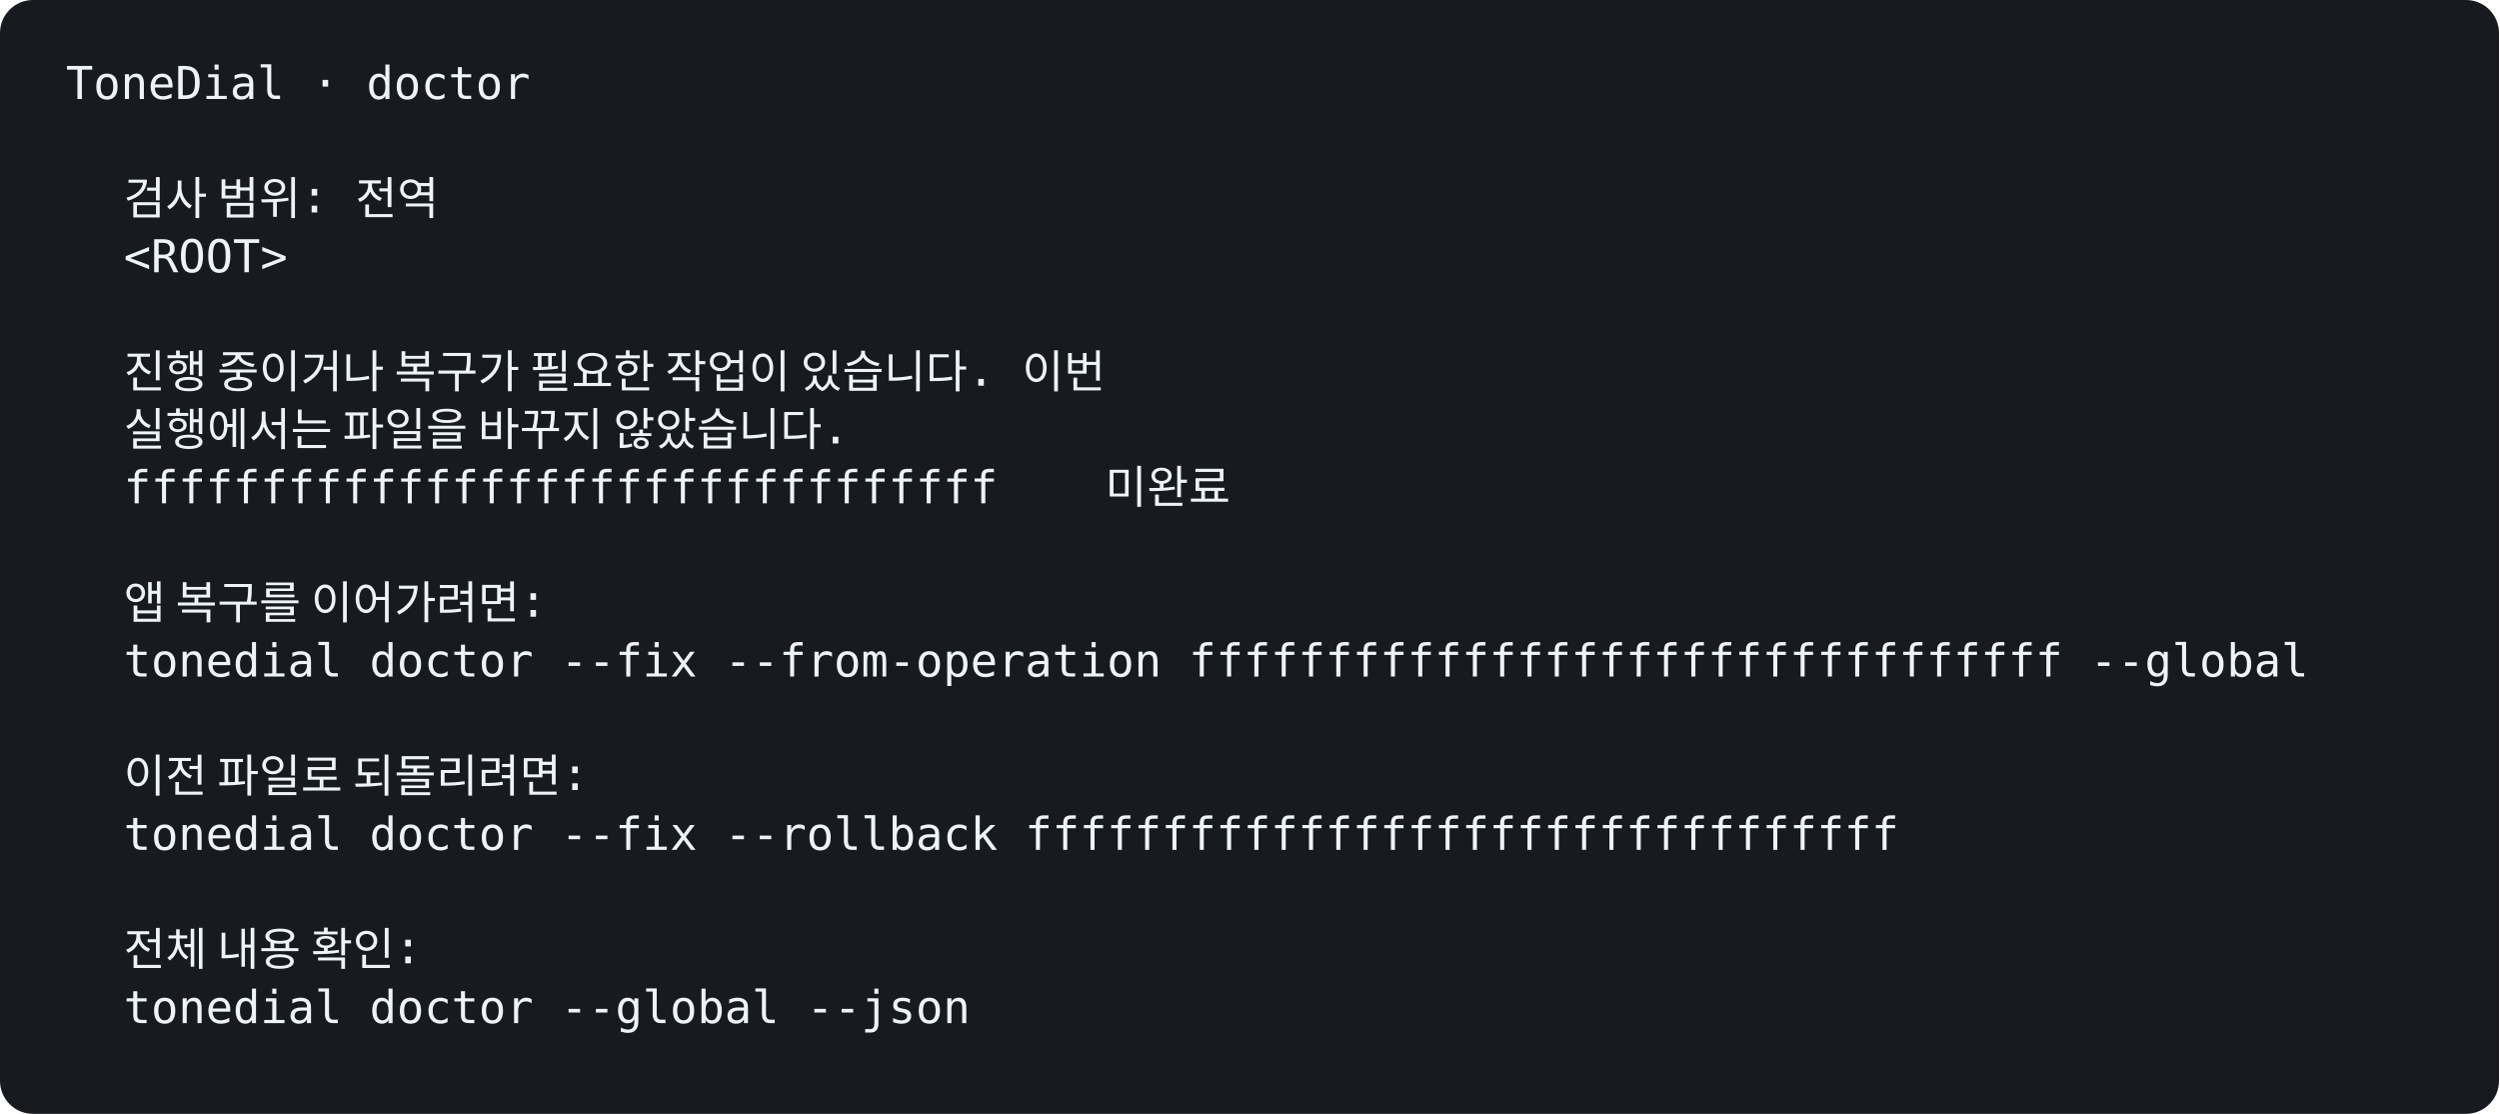
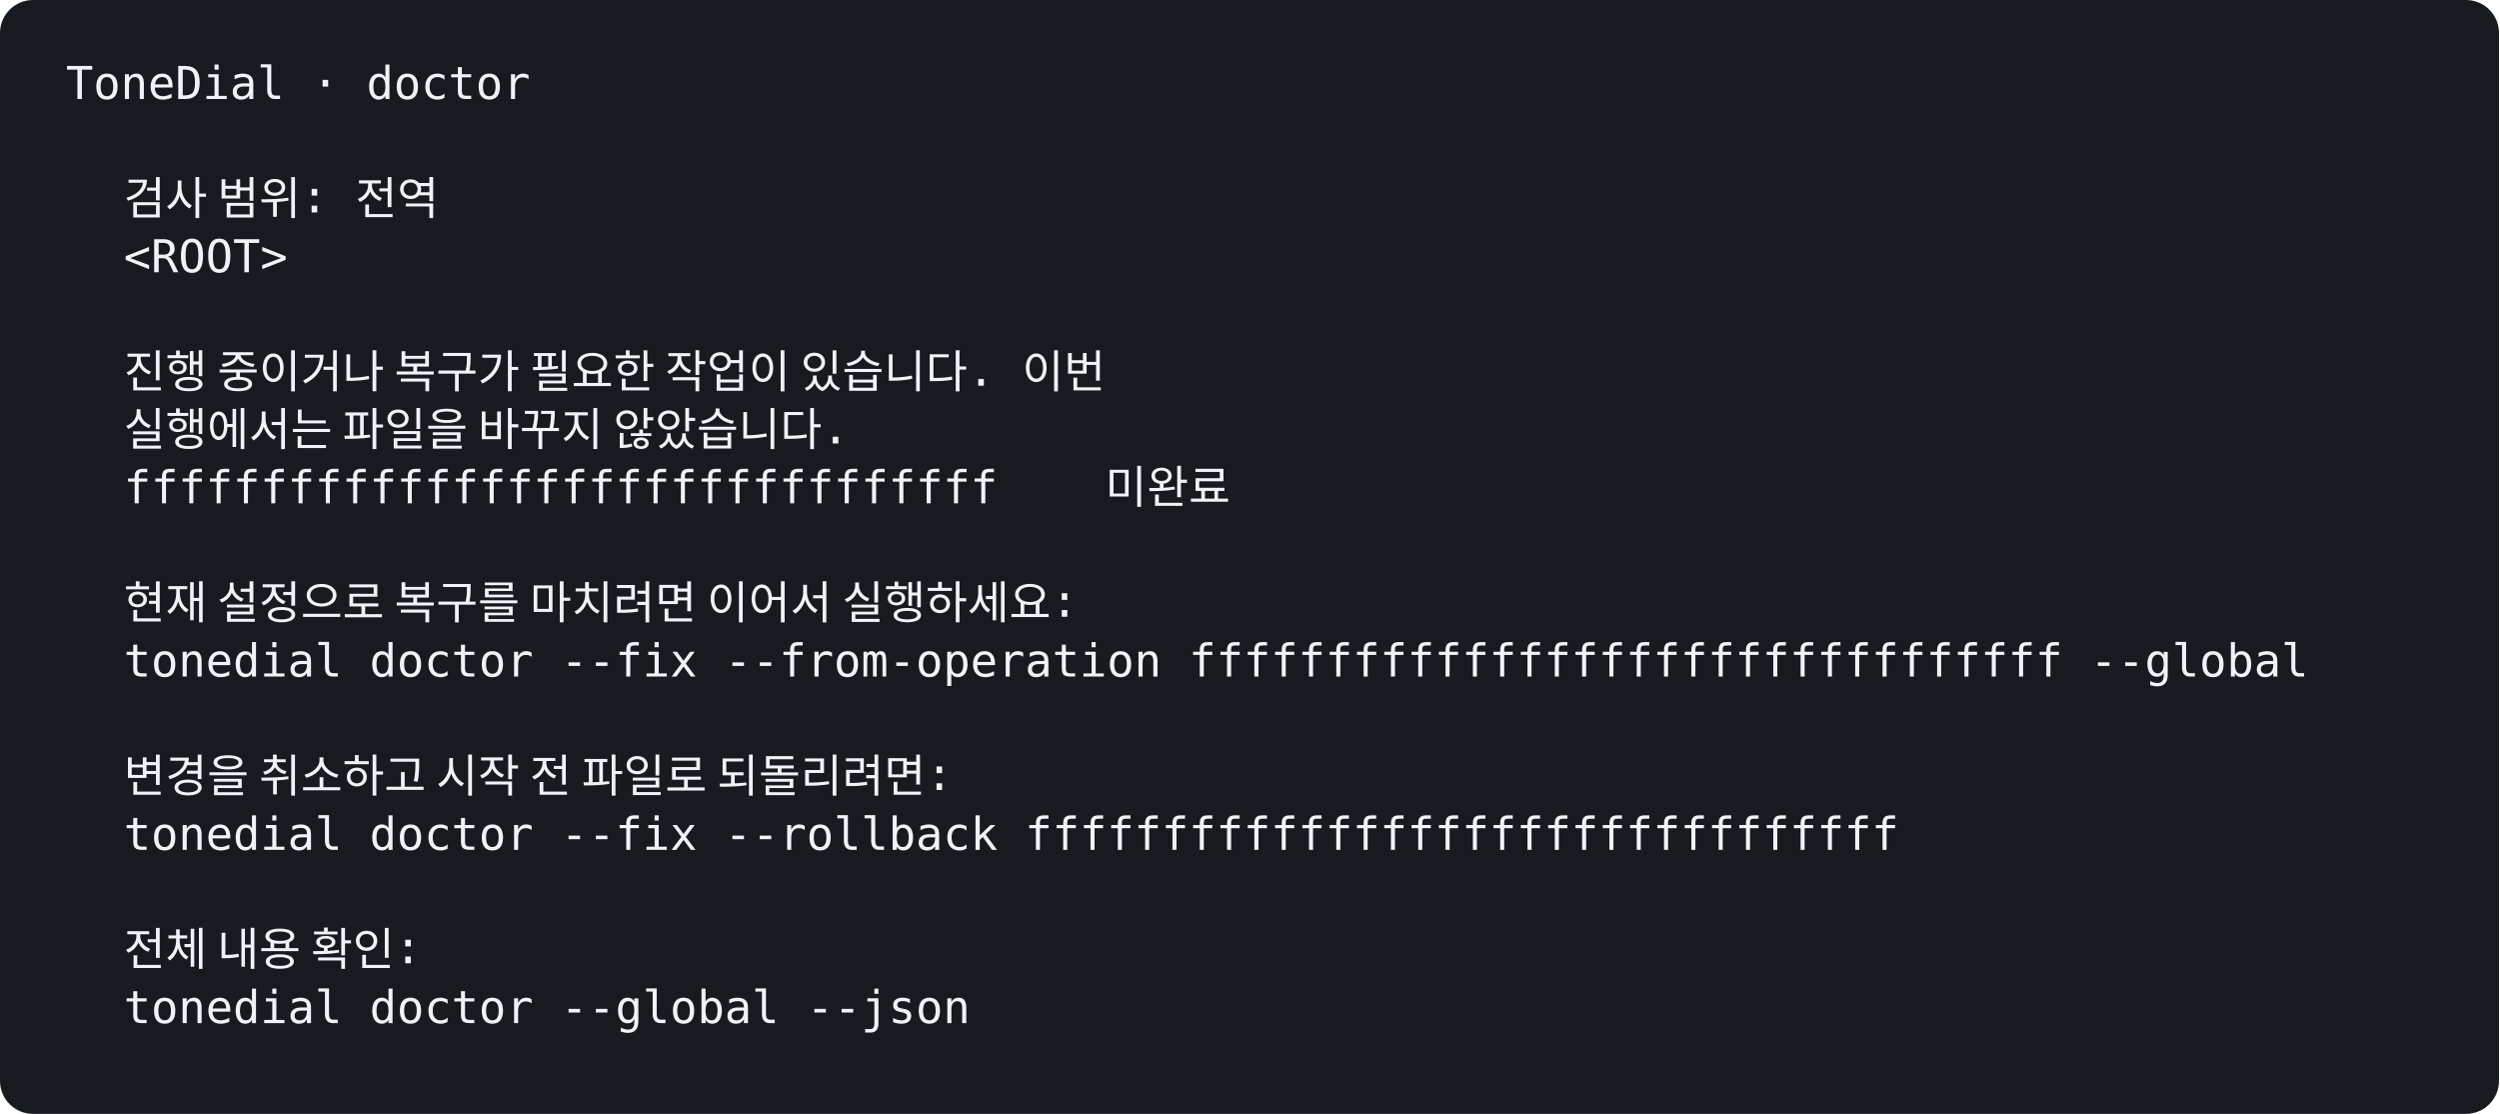
<svg xmlns="http://www.w3.org/2000/svg" width="1212" height="540" viewBox="0 0 1212 540" role="img" aria-labelledby="title description">
  <rect width="100%" height="100%" rx="16" fill="#171b20" />
  <g font-family="ui-monospace, SFMono-Regular, Menlo, Consolas, monospace, system-ui" font-size="22">
    <text x="32" y="48" fill="#edf3f6" font-weight="400" opacity="1">ToneDial · doctor</text>
    <text x="60" y="104" fill="#edf3f6" font-weight="400" opacity="1">검사 범위: 전역</text>
    <text x="60" y="132" fill="#edf3f6" font-weight="400" opacity="1">&lt;ROOT&gt;</text>
    <text x="60" y="188" fill="#edf3f6" font-weight="400" opacity="1">진행 중이거나 복구가 필요한 작업이 있습니다. 이번</text>
    <text x="60" y="216" fill="#edf3f6" font-weight="400" opacity="1">실행에서는 파일을 바꾸지 않았습니다.</text>
    <text x="60" y="244" fill="#edf3f6" font-weight="400" opacity="1">ffffffffffffffffffffffffffffffff</text>
    <text x="536" y="244" fill="#edf3f6" font-weight="400" opacity="1">미완료</text>
-     <text x="60" y="300" fill="#edf3f6" font-weight="400" opacity="1">앱 복구를 이어가려면:</text>
+     <text x="60" y="300" fill="#edf3f6" font-weight="400" opacity="1">현재 설정으로 복구를 마치려면 이어서 실행하세요:</text>
    <text x="60" y="328" fill="#edf3f6" font-weight="400" opacity="1">tonedial doctor --fix --from-operation ffffffffffffffffffffffffffffffff --global</text>
-     <text x="60" y="384" fill="#edf3f6" font-weight="400" opacity="1">이전 파일로 되돌리려면:</text>
+     <text x="60" y="384" fill="#edf3f6" font-weight="400" opacity="1">변경을 취소하고 시작 전 파일로 되돌리려면:</text>
    <text x="60" y="412" fill="#edf3f6" font-weight="400" opacity="1">tonedial doctor --fix --rollback ffffffffffffffffffffffffffffffff</text>
    <text x="60" y="468" fill="#edf3f6" font-weight="400" opacity="1">전체 내용 확인:</text>
    <text x="60" y="496" fill="#edf3f6" font-weight="400" opacity="1">tonedial doctor --global --json</text>
  </g>
</svg>
